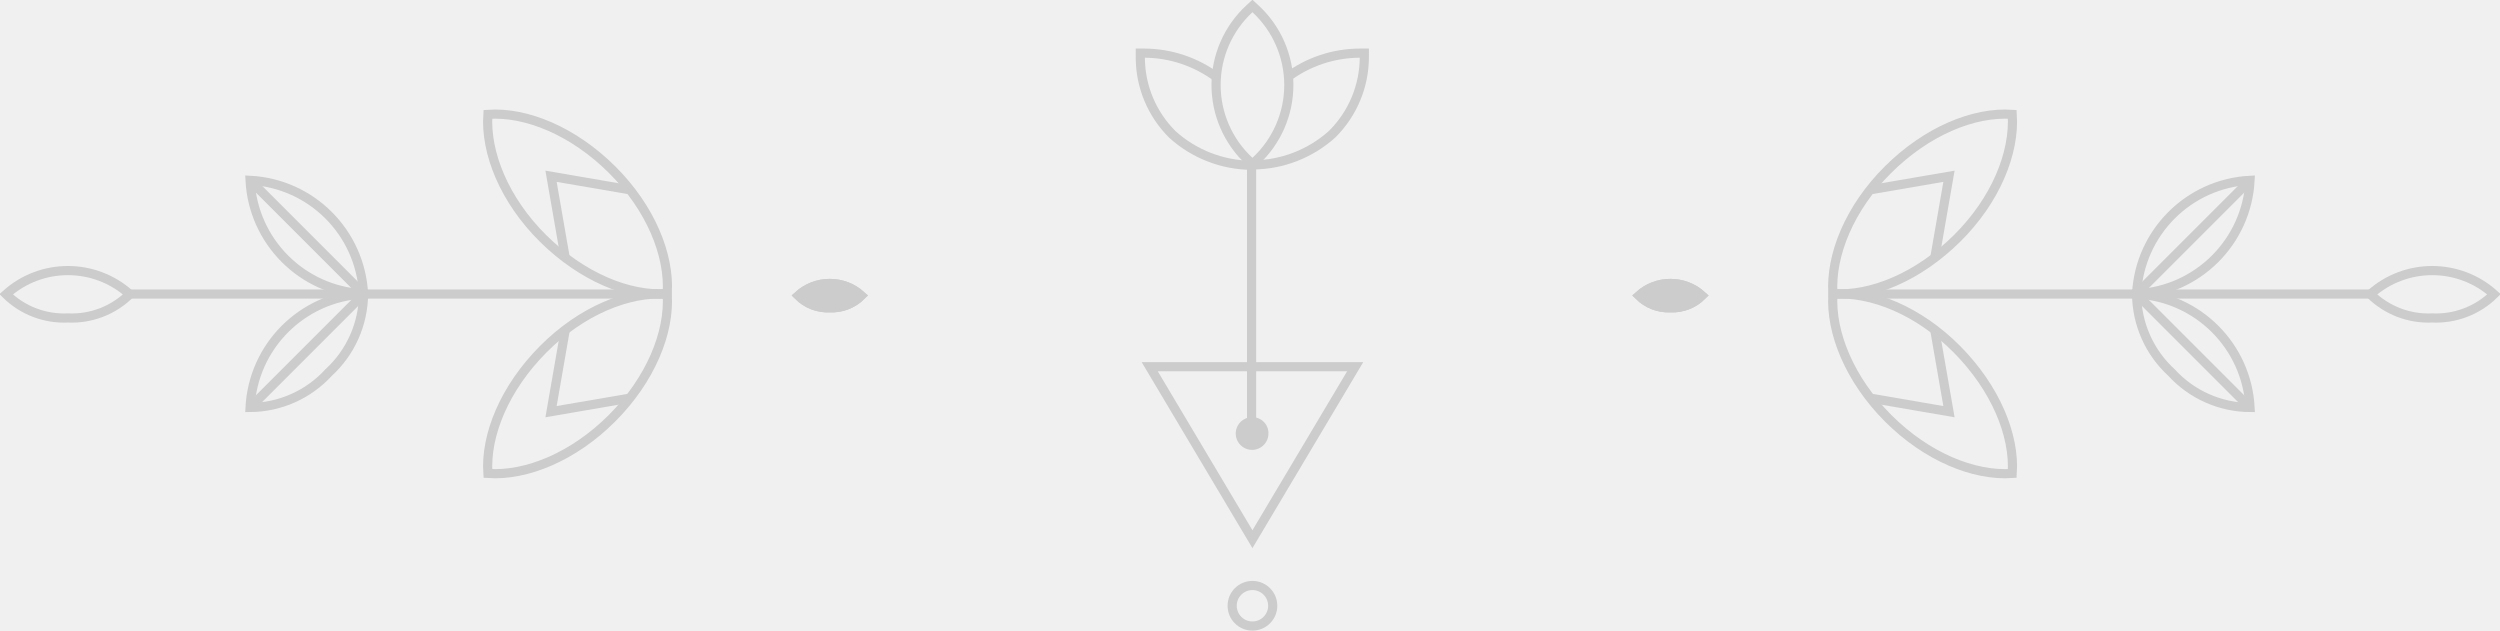
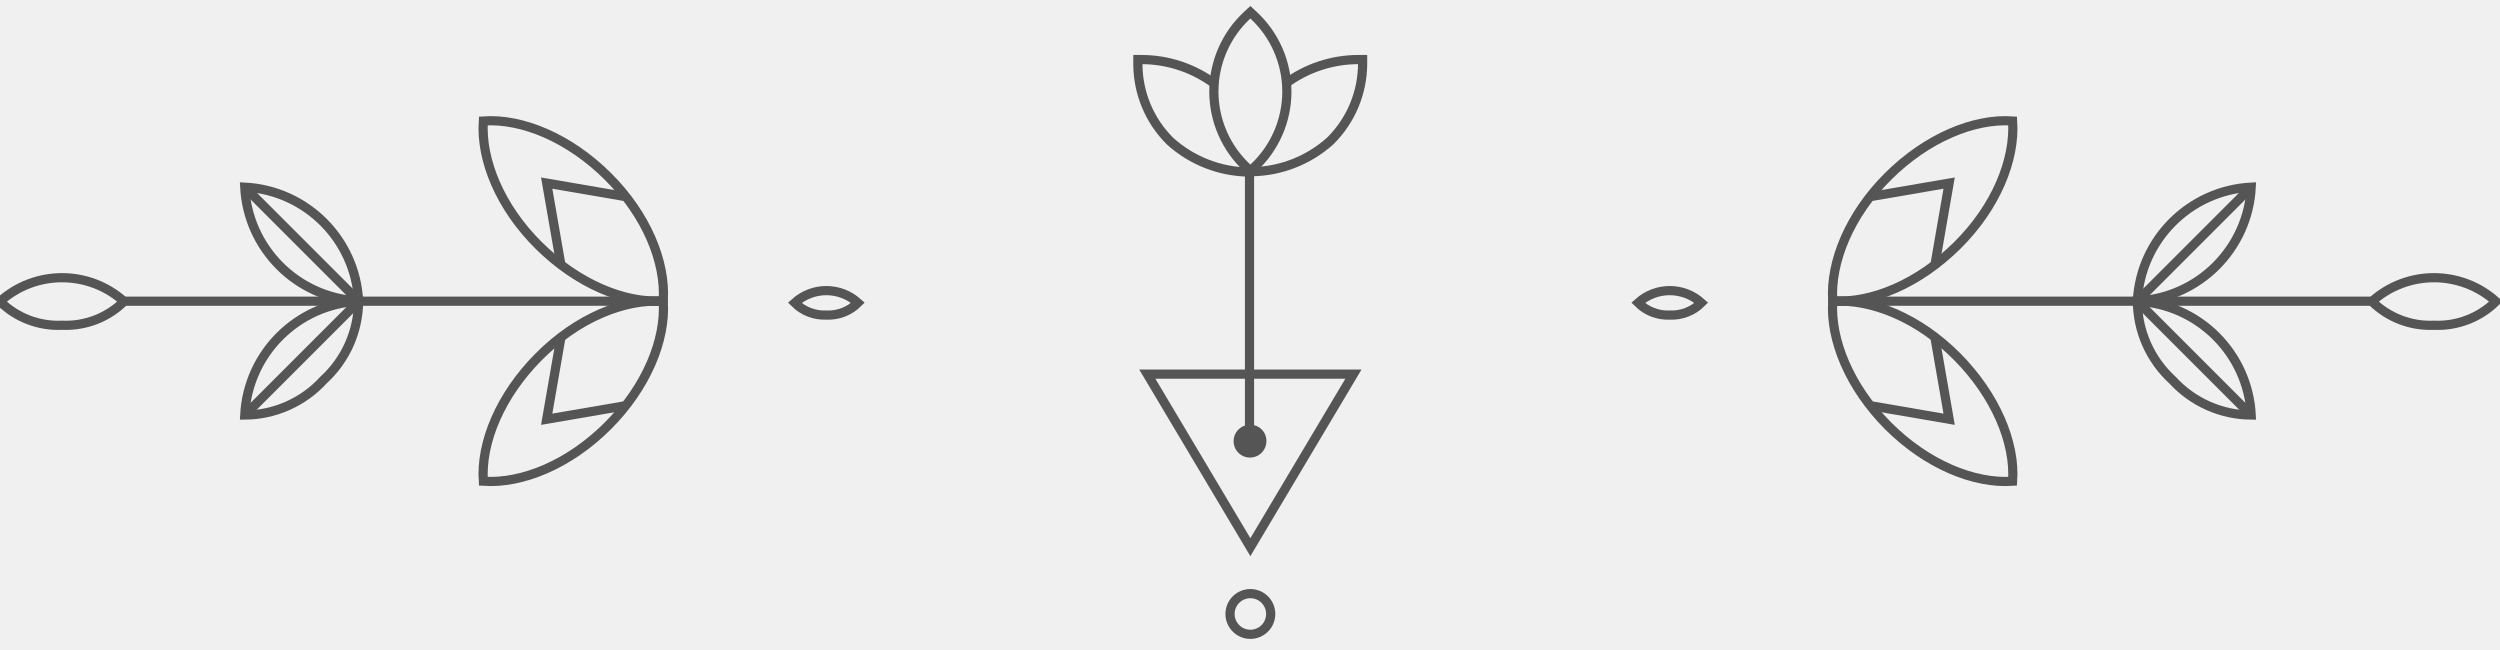
- <svg xmlns="http://www.w3.org/2000/svg" id="Слой_1" data-name="Слой 1" viewBox="0 0 204.66 51.63">
-   <defs>
-     <style>.cls-1{fill:none;stroke:#cdcccc}.cls-1,.cls-2,.cls-4{stroke-miterlimit:10}.cls-1,.cls-4,.cls-5{stroke-width:.75px}.cls-2{fill:#9d9d9c;stroke:#fff}.cls-3{fill:#cdcccc}.cls-4,.cls-5{fill:#ccc;stroke:#ccc}</style>
-   </defs>
-   <circle class="cls-1" cx="102.53" cy="49.59" r="1.66" />
-   <path class="cls-1" d="M210.28 185.67l8.41 14.12 8.41-14.12zm8.42-16.49h-.11a9.78 9.78 0 0 1-6.45-2.52 8.89 8.89 0 0 1-2.63-6.29V160h.34a10 10 0 0 1 5.95 2" transform="translate(-116.16 -155.65)" />
-   <path class="cls-1" d="M221.51 162a10 10 0 0 1 6-2h.34v.33a8.9 8.9 0 0 1-2.63 6.3 9.79 9.79 0 0 1-6.45 2.52h-.45" transform="translate(-116.16 -155.65)" />
-   <path class="cls-3" d="M220 191.09a1.34 1.34 0 1 1-1.34-1.29 1.31 1.31 0 0 1 1.34 1.29" transform="translate(-116.16 -155.65)" />
-   <path class="cls-1" d="M218.69 169.08l-.25-.23a8.5 8.5 0 0 1 0-12.48l.25-.23.25.23a8.5 8.5 0 0 1 0 12.48z" transform="translate(-116.16 -155.65)" />
-   <path class="cls-1" d="M102.46 35.36V13.53" />
-   <path class="cls-3" d="M102.53 35.3V12.97" />
-   <path class="cls-1" d="M121.72 181.68a6.76 6.76 0 0 1-5.06-1.94 7.57 7.57 0 0 1 10.12 0 6.77 6.77 0 0 1-5.06 1.94z" transform="translate(-116.16 -155.65)" />
-   <path class="cls-1" d="M46.28 26.97l-1.17 6.73 6.34-1.09m-21.69-8.53l-9.29 9.29m34.17-9.3H10.47" />
-   <path class="cls-1" d="M166.26 189.89c-3.14 3.14-7 4.74-10.16 4.52-.22-3.15 1.38-7 4.52-10.16s7-4.74 10.16-4.52c.22 3.15-1.38 7.02-4.52 10.16zm-23.2-3.74a8.79 8.79 0 0 1-6.43 2.86 9.81 9.81 0 0 1 9.29-9.29 8.8 8.8 0 0 1-2.86 6.43z" transform="translate(-116.16 -155.65)" />
-   <path class="cls-1" d="M51.45 15.52l-6.34-1.09 1.17 6.73m-25.81-6.4l9.29 9.29" />
-   <path class="cls-1" d="M170.78 179.69c-3.15.22-7-1.39-10.16-4.52s-4.74-7-4.52-10.16c3.15-.22 7 1.38 10.16 4.52s4.74 7.01 4.52 10.16zm-24.86.01a9.81 9.81 0 0 1-9.29-9.29 9.81 9.81 0 0 1 9.29 9.29z" transform="translate(-116.16 -155.65)" />
-   <path class="cls-4" d="M184.09 180.85a3.45 3.45 0 0 0 2.58-1 3.84 3.84 0 0 0-5.16 0 3.44 3.44 0 0 0 2.58 1" transform="translate(-116.16 -155.65)" />
-   <path class="cls-5" d="M184.09 180.85a3.45 3.45 0 0 0 2.58-1 3.84 3.84 0 0 0-5.16 0 3.44 3.44 0 0 0 2.58 1z" transform="translate(-116.16 -155.65)" />
-   <path class="cls-1" d="M315.27 181.68a6.77 6.77 0 0 0 5.06-1.94 7.57 7.57 0 0 0-10.12 0 6.77 6.77 0 0 0 5.06 1.94z" transform="translate(-116.16 -155.65)" />
-   <path class="cls-1" d="M158.38 26.97l1.17 6.73-6.34-1.09m21.7-8.53l9.29 9.29m-34.17-9.3h44.16" />
-   <path class="cls-1" d="M270.73 189.89c3.14 3.14 7 4.74 10.16 4.52.22-3.15-1.39-7-4.52-10.16s-7-4.74-10.16-4.52c-.21 3.15 1.39 7.02 4.52 10.16zm23.2-3.74a8.79 8.79 0 0 0 6.43 2.86 9.82 9.82 0 0 0-9.29-9.29 8.8 8.8 0 0 0 2.86 6.43z" transform="translate(-116.16 -155.65)" />
-   <path class="cls-1" d="M153.21 15.52l6.34-1.09-1.17 6.73m25.82-6.4l-9.29 9.29" />
-   <path class="cls-1" d="M266.21 179.69c3.15.22 7-1.39 10.16-4.52s4.74-7 4.52-10.16c-3.15-.22-7 1.38-10.16 4.52s-4.73 7.01-4.52 10.16zm24.86.01a9.82 9.82 0 0 0 9.29-9.29 9.81 9.81 0 0 0-9.29 9.29z" transform="translate(-116.16 -155.65)" />
-   <path class="cls-4" d="M252.91 180.85a3.45 3.45 0 0 1-2.58-1 3.84 3.84 0 0 1 5.16 0 3.45 3.45 0 0 1-2.58 1" transform="translate(-116.16 -155.65)" />
-   <path class="cls-5" d="M252.91 180.85a3.45 3.45 0 0 1-2.58-1 3.84 3.84 0 0 1 5.16 0 3.45 3.45 0 0 1-2.58 1z" transform="translate(-116.16 -155.65)" />
+ <svg xmlns="http://www.w3.org/2000/svg" height="53" viewBox="0 0 204 53" width="204">
+   <g fill="none" fill-rule="evenodd" transform="translate(0 1)">
+     <circle cx="102.03" cy="49.1" r="1.66" stroke="#555" stroke-width=".75" />
+     <path d="m93.62 29.53 8.41 14.12 8.41-14.12zm8.42-16.49h-.11c-2.385-.025-4.679-.921-6.45-2.52-1.678-1.664-2.624-3.927-2.63-6.29v-.37h.34c2.147.011 4.233.712 5.95 2" stroke="#555" stroke-width=".75" />
+     <path d="m104.85 5.86c1.731-1.298 3.836-2 6-2h.34v.33c-.004 2.366-.951 4.633-2.63 6.3-1.771 1.598-4.065 2.494-6.45 2.52h-.45" stroke="#555" stroke-width=".75" />
+     <path d="m102.548 36.223c-.499.223-1.083.121-1.477-.258-.394-.379-.518-.959-.314-1.466.204-.507.696-.839 1.242-.839.349-.008.687.124.939.366.252.242.396.575.401.924.02.546-.293 1.05-.792 1.273z" fill="#555" fill-rule="nonzero" />
+     <path d="m102.03 12.94-.25-.23c-1.739-1.609-2.728-3.871-2.728-6.24s.989-4.631 2.728-6.24l.25-.23.25.23c1.739 1.609 2.728 3.871 2.728 6.24s-.989 4.631-2.728 6.24z" stroke="#555" stroke-width=".75" />
+     <path d="m101.96 34.87v-21.83" stroke="#555" stroke-width=".75" />
+     <path d="m102.03 34.81v-22.33" fill="#cdcccc" fill-rule="nonzero" />
+     <g stroke="#555" stroke-width=".75">
+       <path d="m5.06 25.54c-1.883.087-3.718-.616-5.06-1.94 2.878-2.586 7.242-2.586 10.12 0-1.343 1.323-3.177 2.026-5.06 1.94z" />
+       <path d="m45.78 26.48-1.17 6.73 6.34-1.09m-21.69-8.53-9.29 9.29m34.17-9.3h-44.17" />
+       <path d="m49.6 33.75c-3.14 3.14-7 4.74-10.16 4.52-.22-3.15 1.38-7 4.52-10.16s7-4.74 10.16-4.52c.22 3.15-1.38 7.02-4.52 10.16zm-23.2-3.74c-1.652 1.807-3.982 2.844-6.43 2.86.26-5.019 4.271-9.03 9.29-9.29-.018 2.448-1.054 4.778-2.86 6.43z" />
+       <path d="m50.95 15.03-6.34-1.09 1.17 6.73m-25.81-6.4 9.29 9.29" />
+       <path d="m54.12 23.55c-3.15.22-7-1.39-10.16-4.52s-4.74-7-4.52-10.16c3.15-.22 7 1.38 10.16 4.52s4.74 7.01 4.52 10.16zm-24.86.01c-5.019-.26-9.03-4.271-9.29-9.29 5.019.26 9.03 4.271 9.29 9.29z" />
+       <path d="m67.43 24.71c.962.041 1.897-.321 2.58-1-1.464-1.328-3.696-1.328-5.16 0 .682.68 1.618 1.042 2.58 1z" />
+       <path d="m198.61 25.54c1.883.086 3.717-.617 5.06-1.94-2.878-2.586-7.242-2.586-10.12 0 1.343 1.323 3.177 2.026 5.06 1.94z" />
+       <path d="m157.88 26.48 1.17 6.73-6.34-1.09m21.7-8.53 9.29 9.29m-34.17-9.3h44.16" />
+       <path d="m154.07 33.75c3.14 3.14 7 4.74 10.16 4.52.22-3.15-1.39-7-4.52-10.16s-7-4.74-10.16-4.52c-.21 3.15 1.39 7.02 4.52 10.16zm23.2-3.74c1.652 1.807 3.982 2.844 6.43 2.86-.264-5.017-4.273-9.026-9.29-9.29.018 2.448 1.054 4.778 2.86 6.43z" />
+       <path d="m152.71 15.03 6.34-1.09-1.17 6.73m25.82-6.4-9.29 9.29" />
+       <path d="m149.55 23.55c3.15.22 7-1.39 10.16-4.52s4.74-7 4.52-10.16c-3.15-.22-7 1.38-10.16 4.52s-4.73 7.01-4.52 10.16zm24.86.01c5.017-.264 9.026-4.273 9.29-9.29-5.019.26-9.03 4.271-9.29 9.29z" />
+       <path d="m133.67 23.71c1.464-1.328 3.696-1.328 5.16 0-.683.679-1.618 1.041-2.58 1-.962.041-1.897-.321-2.58-1z" />
+     </g>
+   </g>
</svg>
